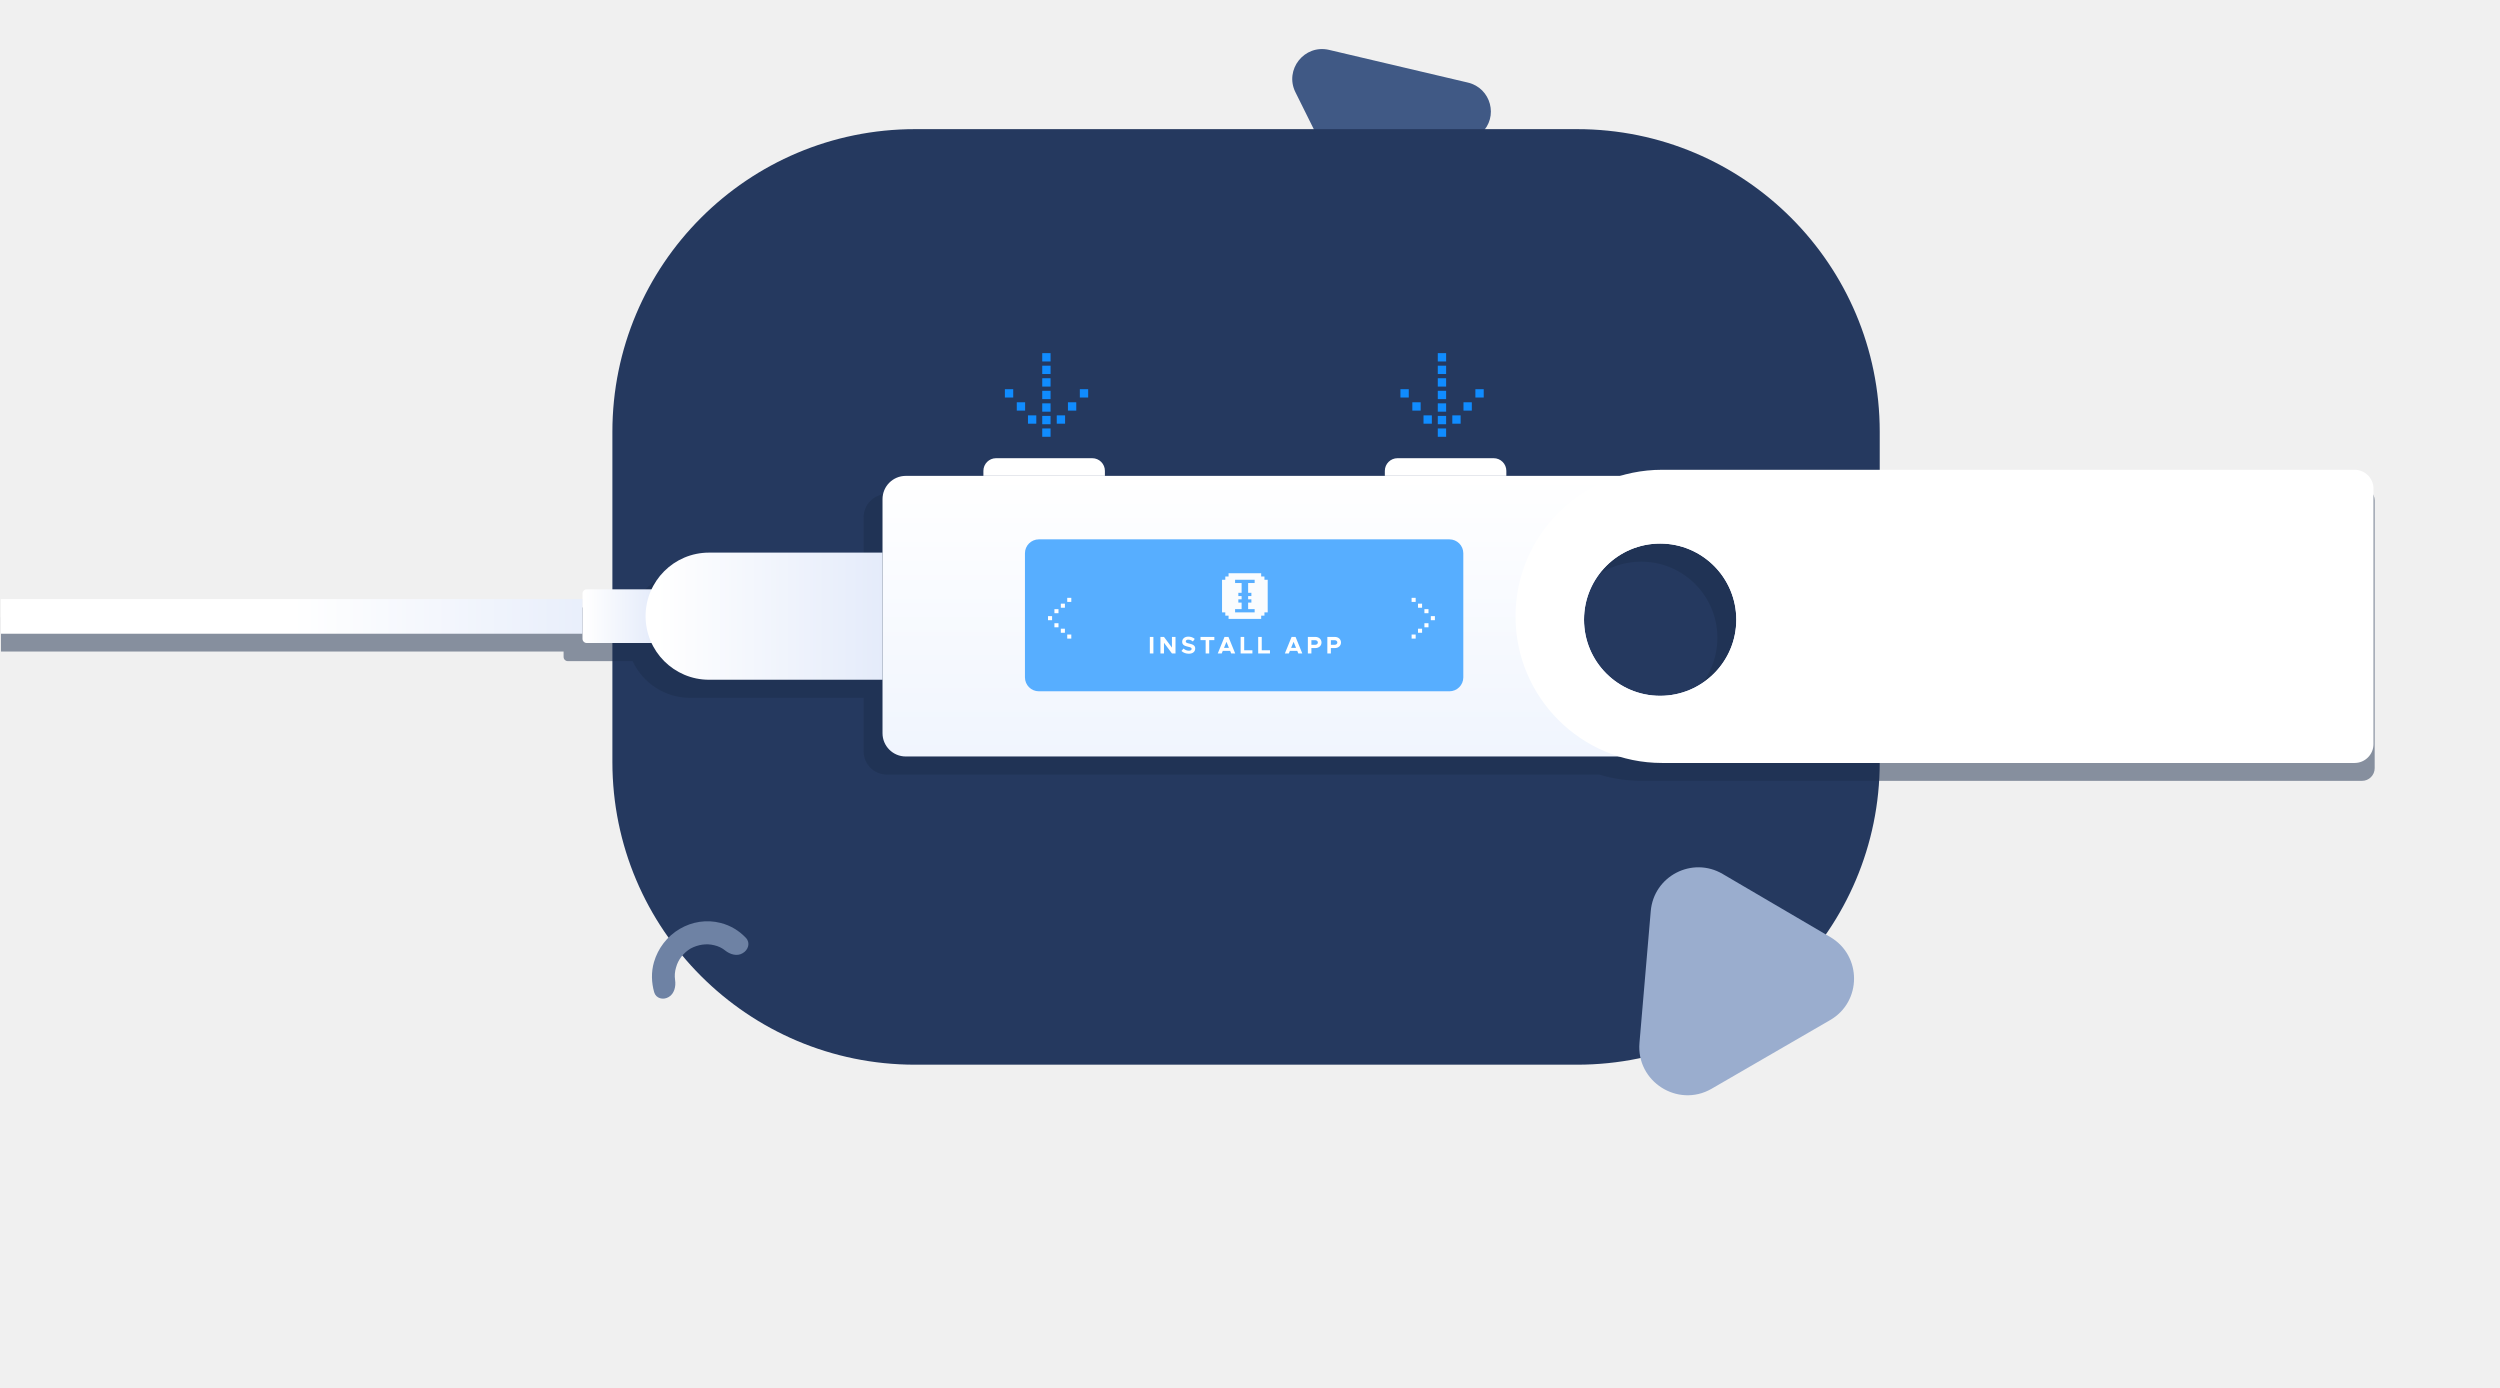
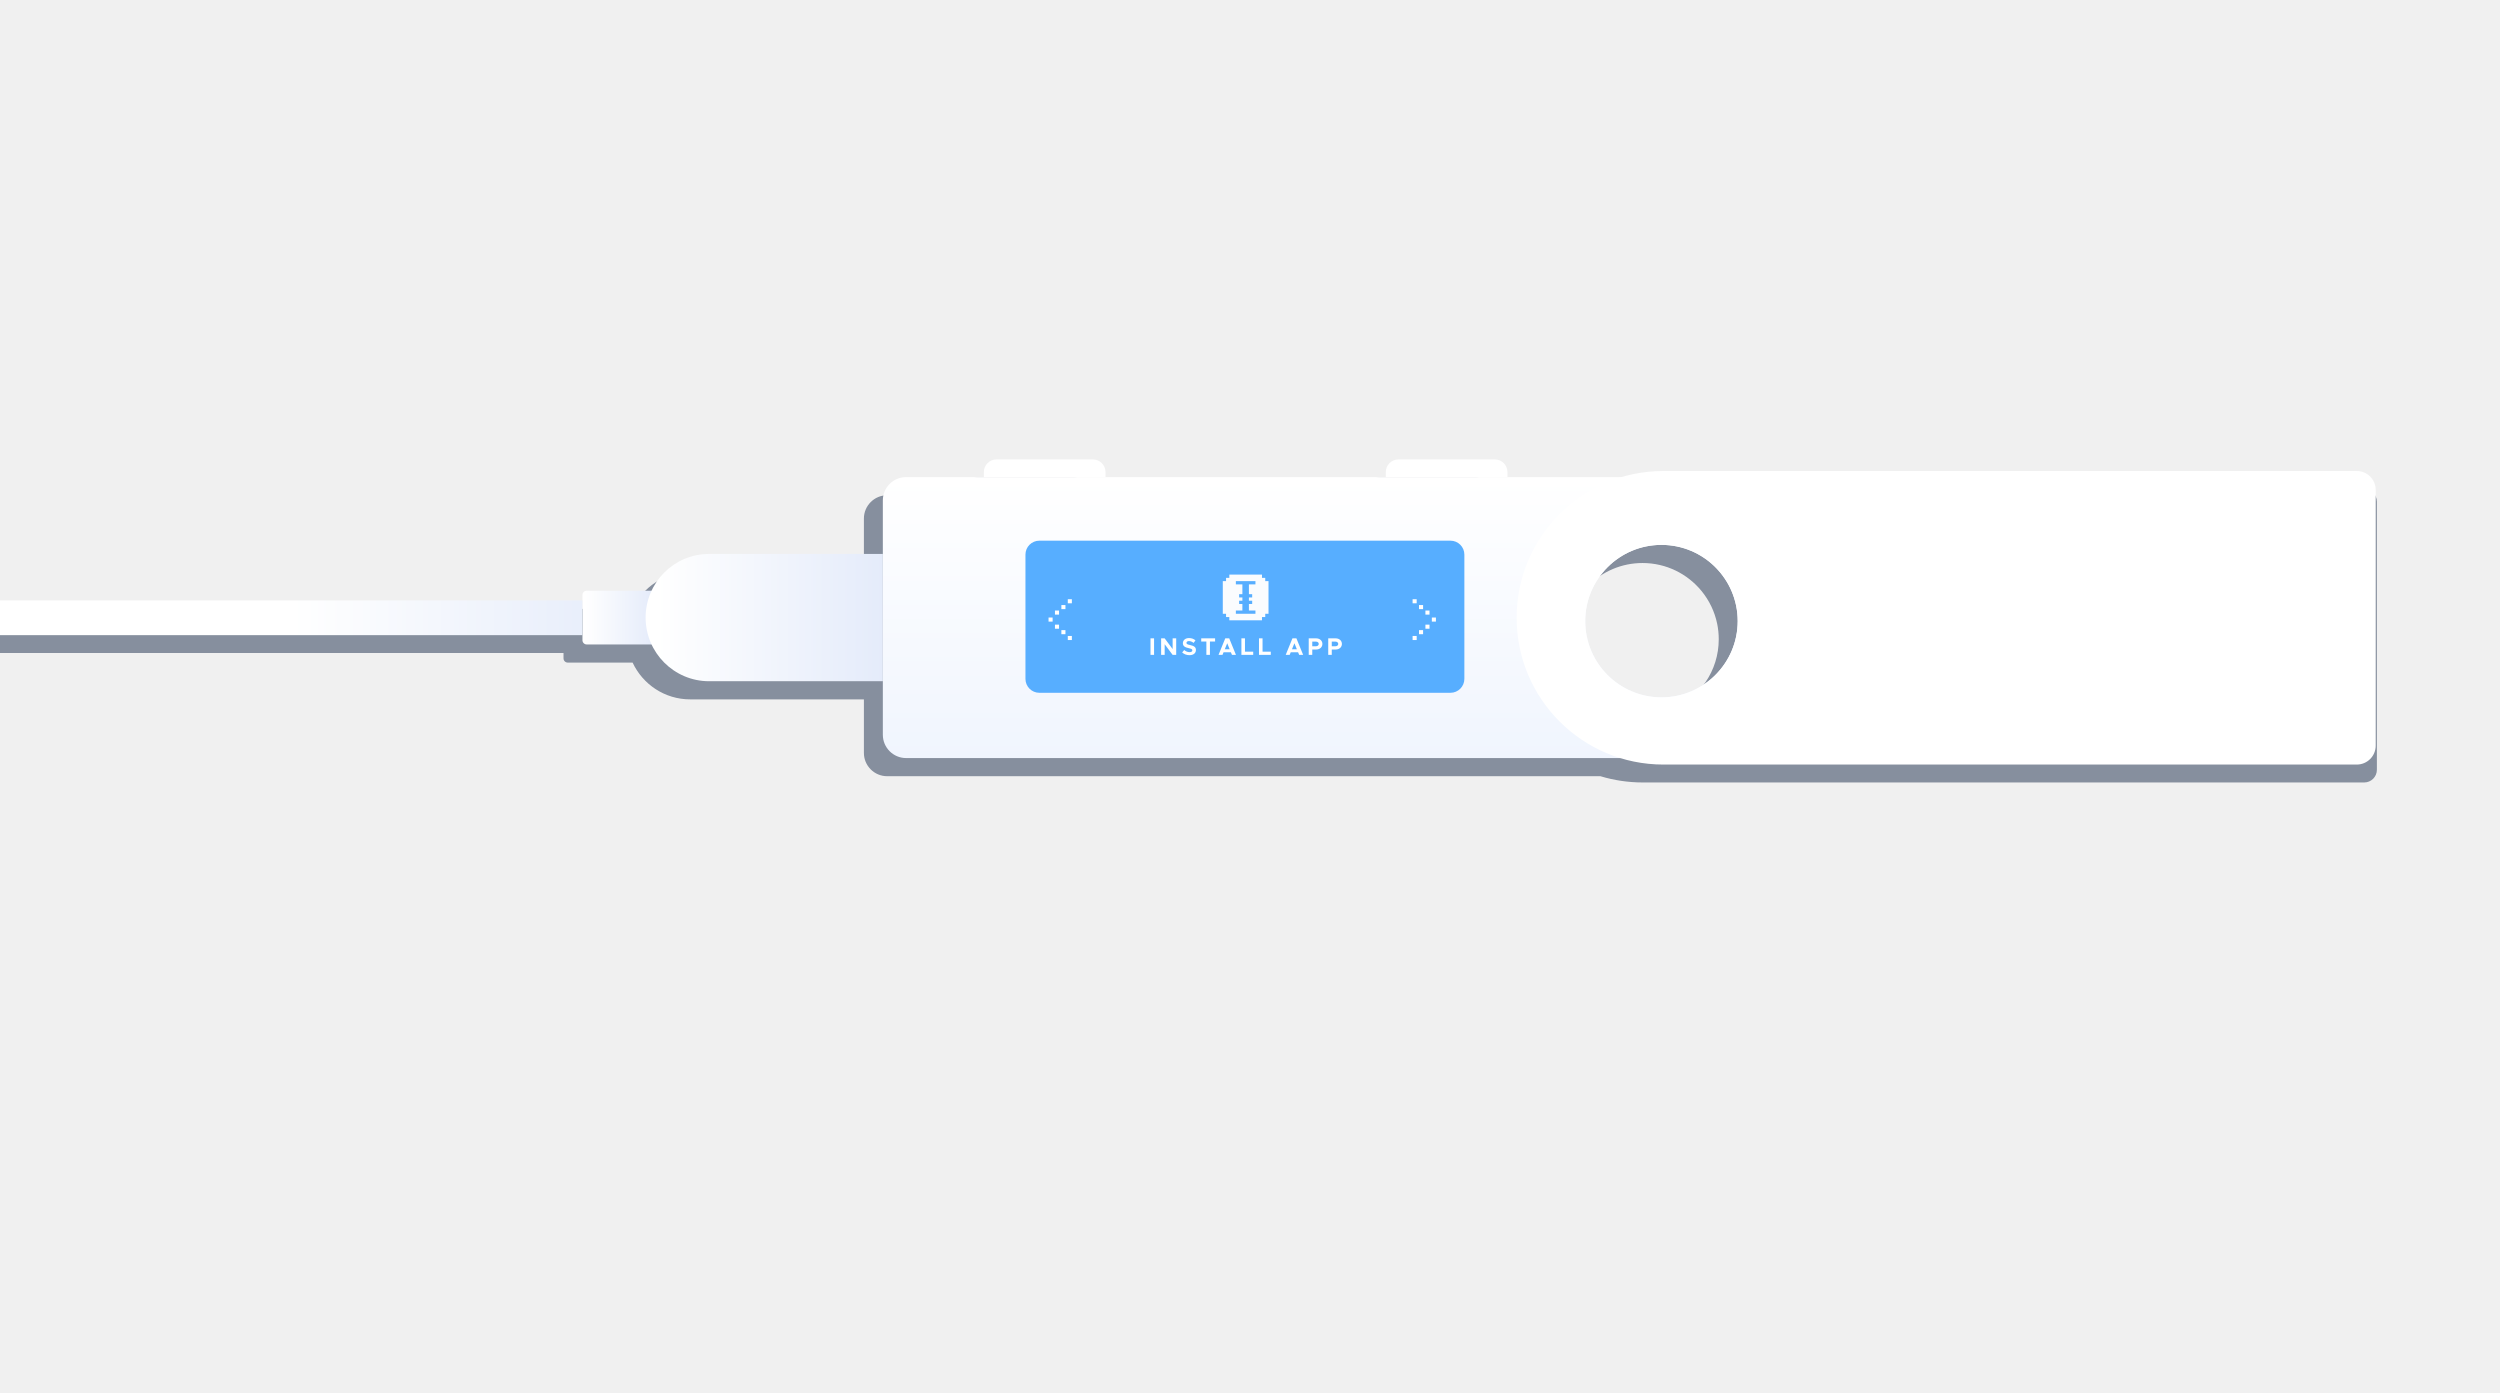
- <svg xmlns="http://www.w3.org/2000/svg" width="793" height="440" viewBox="0 0 793 440" fill="none">
-   <g clip-path="url(#clip0)">
-     <path d="M465.61 26.191C472.959 27.914 475.441 37.13 469.865 42.272L443.156 66.938C438.504 71.208 431.083 69.902 428.286 64.235L410.901 29.235C407.368 22.113 413.722 13.972 421.606 15.829L465.61 26.191Z" fill="#405985" />
-     <rect x="194.25" y="40.964" width="402" height="296.757" rx="96" fill="#25395F" />
-     <path d="M212.119 316.251C210.357 317.325 208.086 316.711 207.507 314.751C206.645 311.699 206.513 308.372 207.438 305.19C208.711 300.814 211.59 297.017 215.572 294.67C219.554 292.322 224.181 291.623 228.551 292.751C231.744 293.548 234.518 295.265 236.634 297.53C238.044 299.04 237.4 301.34 235.553 302.364C233.791 303.438 231.57 302.738 230.009 301.489C228.997 300.672 227.833 300.118 226.519 299.824C224.027 299.199 221.373 299.642 219.068 300.867C216.797 302.228 215.096 304.382 214.437 306.905C214.04 308.185 213.95 309.527 214.131 310.793C214.474 312.965 213.831 315.264 212.119 316.251Z" fill="#6E82A4" />
-     <path d="M580.496 323.585C590.648 317.753 590.623 303.085 580.536 297.218L546.458 277.237C536.794 271.54 524.525 277.878 523.613 289.067L520.042 330.774C518.962 343.066 532.187 351.482 542.847 345.395L580.496 323.585Z" fill="#9AADCE" />
-     <path opacity="0.5" fill-rule="evenodd" clip-rule="evenodd" d="M471.812 155.111V156.699H507.256C511.523 155.407 516.05 154.713 520.739 154.713L749.224 154.713C751.446 154.713 753.247 156.514 753.247 158.736V243.664C753.247 245.886 751.446 247.688 749.223 247.688L520.739 247.688C516.051 247.688 511.525 246.994 507.258 245.703H281.31C277.237 245.703 273.934 242.401 273.934 238.327V221.363H218.898C210.824 221.363 203.861 216.583 200.658 209.707C200.641 209.708 200.625 209.709 200.608 209.709C200.591 209.71 200.575 209.71 200.558 209.71H180.113C179.372 209.71 178.771 209.11 178.771 208.369L178.772 206.67H0.25V195.731H178.772L178.771 194.033C178.771 193.292 179.372 192.692 180.113 192.692H200.558C200.591 192.692 200.625 192.693 200.658 192.695C203.861 185.819 210.824 181.038 218.898 181.038H273.934V164.075C273.934 160.001 277.237 156.699 281.31 156.699H305.933V155.111C305.933 152.889 307.734 151.088 309.956 151.088H340.452C342.674 151.088 344.475 152.889 344.475 155.111V156.699H433.27V155.111C433.27 152.889 435.071 151.088 437.293 151.088H467.789C470.011 151.088 471.812 152.889 471.812 155.111ZM544.75 202.316C544.75 207.318 543.23 211.964 540.626 215.818C536.286 222.242 528.936 226.465 520.6 226.465C512.772 226.465 505.813 222.741 501.401 216.967C498.295 212.903 496.45 207.825 496.45 202.315C496.451 195.647 499.154 189.609 503.524 185.239C507.894 180.869 513.931 178.166 520.6 178.166C528.133 178.166 534.861 181.615 539.29 187.02C541.722 189.989 543.461 193.547 544.26 197.449C544.581 199.021 544.75 200.649 544.75 202.316Z" fill="#1B2D4B" />
-     <path d="M207.899 188.285C207.899 187.544 207.299 186.943 206.558 186.943H186.113C185.372 186.943 184.772 187.544 184.772 188.285V202.621C184.772 203.361 185.372 203.962 186.113 203.962H206.558C207.299 203.962 207.899 203.361 207.899 202.621V188.285Z" fill="url(#paint0_linear)" />
-     <path d="M279.934 175.29H224.898C213.787 175.29 204.78 184.342 204.78 195.453C204.78 206.563 213.787 215.615 224.898 215.615H279.934V175.29Z" fill="url(#paint1_linear)" />
-     <path d="M0.25 190.016H184.725V201.016H0.25V190.016Z" fill="url(#paint2_linear)" />
-     <path d="M439.27 150.95H477.812V149.363C477.812 147.141 476.011 145.34 473.789 145.34H443.293C441.071 145.34 439.27 147.141 439.27 149.363V150.95Z" fill="white" />
-     <path d="M311.933 150.95H350.475V149.363C350.475 147.141 348.674 145.34 346.452 145.34H315.956C313.734 145.34 311.933 147.141 311.933 149.363V150.95Z" fill="white" />
-     <path fill-rule="evenodd" clip-rule="evenodd" d="M287.31 150.95C283.236 150.95 279.934 154.253 279.934 158.327V232.578C279.934 236.652 283.236 239.955 287.31 239.955H565.816C569.89 239.955 573.193 236.652 573.193 232.578V158.327C573.193 154.253 569.89 150.95 565.816 150.95H287.31ZM526.6 220.717C539.938 220.717 550.751 209.905 550.751 196.567C550.751 183.229 539.938 172.417 526.6 172.417C513.263 172.417 502.45 183.229 502.45 196.567C502.45 209.905 513.263 220.717 526.6 220.717Z" fill="url(#paint3_linear)" />
-     <path fill-rule="evenodd" clip-rule="evenodd" d="M527.225 149.015C501.544 149.015 480.725 169.833 480.725 195.515C480.725 221.196 501.544 242.015 527.225 242.015H746.873C750.187 242.015 752.873 239.328 752.873 236.015V155.015C752.873 151.701 750.187 149.015 746.873 149.015H527.225ZM526.601 220.716C539.938 220.716 550.751 209.904 550.751 196.566C550.751 183.228 539.938 172.416 526.601 172.416C513.263 172.416 502.45 183.228 502.45 196.566C502.45 209.904 513.263 220.716 526.601 220.716Z" fill="white" />
-     <rect x="325.115" y="171.084" width="139.046" height="48.194" rx="4.412" fill="#57AEFF" />
-     <rect x="333.722" y="196.727" width="1.293" height="1.293" transform="rotate(-180 333.722 196.727)" fill="white" />
-     <rect x="335.754" y="198.98" width="1.293" height="1.293" transform="rotate(-180 335.754 198.98)" fill="white" />
-     <rect width="1.293" height="1.293" transform="matrix(-1 -8.74228e-08 -8.74228e-08 1 335.754 193.218)" fill="white" />
-     <rect x="337.786" y="200.717" width="1.293" height="1.293" transform="rotate(-180 337.786 200.717)" fill="white" />
-     <rect width="1.293" height="1.293" transform="matrix(-1 -8.74228e-08 -8.74228e-08 1 337.786 191.48)" fill="white" />
-     <rect x="339.817" y="202.564" width="1.293" height="1.293" transform="rotate(-180 339.817 202.564)" fill="white" />
-     <rect width="1.293" height="1.293" transform="matrix(-1 -8.74228e-08 -8.74228e-08 1 339.818 189.633)" fill="white" />
-     <rect width="1.293" height="1.293" transform="matrix(1 -8.74228e-08 -8.74228e-08 -1 453.856 196.727)" fill="white" />
-     <rect width="1.293" height="1.293" transform="matrix(1 -8.74228e-08 -8.74228e-08 -1 451.824 198.98)" fill="white" />
-     <rect x="451.824" y="193.218" width="1.293" height="1.293" fill="white" />
-     <rect width="1.293" height="1.293" transform="matrix(1 -8.74228e-08 -8.74228e-08 -1 449.792 200.717)" fill="white" />
-     <rect x="449.792" y="191.48" width="1.293" height="1.293" fill="white" />
-     <rect width="1.293" height="1.293" transform="matrix(1 -8.74228e-08 -8.74228e-08 -1 447.761 202.564)" fill="white" />
-     <rect x="447.76" y="189.633" width="1.293" height="1.293" fill="white" />
-     <path d="M364.729 207.271H365.858V202.031H364.729V207.271ZM368.094 207.271H369.216V203.885L371.741 207.271H372.87V202.031H371.741V205.418L369.216 202.031H368.094V207.271ZM377.084 207.363C378.365 207.363 379.12 206.699 379.12 205.7C379.12 204.731 378.373 204.396 377.244 204.144C376.435 203.961 376.122 203.839 376.122 203.457C376.122 203.145 376.412 202.893 376.893 202.893C377.396 202.893 377.923 203.099 378.388 203.473L378.975 202.664C378.441 202.206 377.778 201.939 376.923 201.939C375.779 201.939 374.986 202.603 374.986 203.572C374.986 204.586 375.772 204.899 376.878 205.151C377.679 205.334 377.984 205.448 377.984 205.822C377.984 206.15 377.694 206.409 377.129 206.409C376.466 206.409 375.901 206.15 375.405 205.723L374.757 206.493C375.367 207.058 376.176 207.363 377.084 207.363ZM382.43 207.271H383.559V203.045H385.191V202.031H380.797V203.045H382.43V207.271ZM390.538 207.271H391.804L389.668 202.031H388.41L386.274 207.271H387.532L387.868 206.448H390.202L390.538 207.271ZM388.257 205.494L389.035 203.579L389.813 205.494H388.257ZM394.657 206.257V202.031H393.528V207.271H397.266V206.257H394.657ZM400.226 206.257V202.031H399.097V207.271H402.835V206.257H400.226ZM411.824 207.271H413.09L410.954 202.031H409.696L407.56 207.271H408.819L409.154 206.448H411.488L411.824 207.271ZM409.543 205.494L410.321 203.579L411.099 205.494H409.543ZM414.852 207.271H415.974V205.57H417.21C418.346 205.57 419.185 204.838 419.185 203.801C419.185 202.763 418.346 202.031 417.21 202.031H414.852V207.271ZM415.974 204.541V203.061H417.087C417.644 203.061 418.026 203.351 418.026 203.801C418.026 204.251 417.644 204.541 417.087 204.541H415.974ZM421.033 207.271H422.154V205.57H423.39C424.526 205.57 425.365 204.838 425.365 203.801C425.365 202.763 424.526 202.031 423.39 202.031H421.033V207.271ZM422.154 204.541V203.061H423.268C423.824 203.061 424.206 203.351 424.206 203.801C424.206 204.251 423.824 204.541 423.268 204.541H422.154Z" fill="white" />
-     <path fill-rule="evenodd" clip-rule="evenodd" d="M389.7 181.832V182.867H388.665V183.901H387.631V194.246H388.665V195.281H389.7V196.315H400.045V195.281H401.079V194.246H402.114V183.901H401.079V182.867H400.045V181.832H389.7ZM397.976 184.936V183.901H391.769V184.936H393.838V188.039H392.803V189.074H393.838V190.108H392.803V191.143H393.838V193.212H391.769V194.246H397.976V193.212H395.907V191.143H396.941V190.108H395.907V189.074H396.941V188.039H395.907V184.936L397.976 184.936Z" fill="#FAFCFE" />
-     <rect x="458.709" y="135.906" width="2.642" height="2.642" transform="rotate(90 458.709 135.906)" fill="#108CFF" />
-     <rect x="458.709" y="131.925" width="2.642" height="2.642" transform="rotate(90 458.709 131.925)" fill="#108CFF" />
-     <rect x="458.709" y="127.942" width="2.642" height="2.642" transform="rotate(90 458.709 127.942)" fill="#108CFF" />
-     <rect x="458.709" y="123.961" width="2.642" height="2.642" transform="rotate(90 458.709 123.961)" fill="#108CFF" />
-     <rect x="458.709" y="119.979" width="2.642" height="2.642" transform="rotate(90 458.709 119.979)" fill="#108CFF" />
-     <rect x="458.709" y="115.997" width="2.642" height="2.642" transform="rotate(90 458.709 115.997)" fill="#108CFF" />
-     <rect x="458.709" y="112.016" width="2.642" height="2.642" transform="rotate(90 458.709 112.016)" fill="#108CFF" />
-     <rect x="463.313" y="131.755" width="2.642" height="2.642" transform="rotate(90 463.313 131.755)" fill="#108CFF" />
-     <rect width="2.642" height="2.642" transform="matrix(-4.37114e-08 1 1 4.37114e-08 451.541 131.755)" fill="#108CFF" />
-     <rect x="466.861" y="127.604" width="2.642" height="2.642" transform="rotate(90 466.861 127.604)" fill="#108CFF" />
-     <rect width="2.642" height="2.642" transform="matrix(-4.37114e-08 1 1 4.37114e-08 447.992 127.604)" fill="#108CFF" />
-     <rect x="470.635" y="123.453" width="2.642" height="2.642" transform="rotate(90 470.635 123.453)" fill="#108CFF" />
-     <rect width="2.642" height="2.642" transform="matrix(-4.37114e-08 1 1 4.37114e-08 444.218 123.453)" fill="#108CFF" />
-     <rect x="333.241" y="135.906" width="2.642" height="2.642" transform="rotate(90 333.241 135.906)" fill="#108CFF" />
-     <rect x="333.241" y="131.925" width="2.642" height="2.642" transform="rotate(90 333.241 131.925)" fill="#108CFF" />
-     <rect x="333.241" y="127.942" width="2.642" height="2.642" transform="rotate(90 333.241 127.942)" fill="#108CFF" />
-     <rect x="333.241" y="123.961" width="2.642" height="2.642" transform="rotate(90 333.241 123.961)" fill="#108CFF" />
-     <rect x="333.241" y="119.979" width="2.642" height="2.642" transform="rotate(90 333.241 119.979)" fill="#108CFF" />
-     <rect x="333.241" y="115.997" width="2.642" height="2.642" transform="rotate(90 333.241 115.997)" fill="#108CFF" />
-     <rect x="333.241" y="112.016" width="2.642" height="2.642" transform="rotate(90 333.241 112.016)" fill="#108CFF" />
-     <rect x="337.844" y="131.755" width="2.642" height="2.642" transform="rotate(90 337.844 131.755)" fill="#108CFF" />
-     <rect width="2.642" height="2.642" transform="matrix(-4.37114e-08 1 1 4.37114e-08 326.072 131.755)" fill="#108CFF" />
-     <rect x="341.392" y="127.604" width="2.642" height="2.642" transform="rotate(90 341.392 127.604)" fill="#108CFF" />
-     <rect width="2.642" height="2.642" transform="matrix(-4.37114e-08 1 1 4.37114e-08 322.523 127.604)" fill="#108CFF" />
-     <rect x="345.166" y="123.453" width="2.642" height="2.642" transform="rotate(90 345.166 123.453)" fill="#108CFF" />
-     <rect width="2.642" height="2.642" transform="matrix(-4.37114e-08 1 1 4.37114e-08 318.75 123.453)" fill="#108CFF" />
-   </g>
+ <svg xmlns="http://www.w3.org/2000/svg" width="792" height="441" viewBox="0 0 792 441" fill="none">
+   <path opacity="0.5" fill-rule="evenodd" clip-rule="evenodd" d="M471.562 155.31V156.897H507.006C511.273 155.606 515.8 154.912 520.489 154.912L748.974 154.912C751.196 154.912 752.997 156.713 752.997 158.935V243.863C752.997 246.085 751.196 247.887 748.973 247.887L520.489 247.887C515.801 247.887 511.275 247.193 507.008 245.902H281.06C276.987 245.902 273.684 242.599 273.684 238.525V221.562H218.648C210.574 221.562 203.611 216.782 200.408 209.905C200.391 209.907 200.375 209.908 200.358 209.908C200.341 209.909 200.325 209.909 200.308 209.909H179.863C179.122 209.909 178.521 209.309 178.521 208.568L178.522 206.869H0V195.93H178.522L178.521 194.232C178.521 193.491 179.122 192.891 179.863 192.891H200.308C200.341 192.891 200.375 192.892 200.408 192.894C203.611 186.017 210.574 181.237 218.648 181.237H273.684V164.274C273.684 160.2 276.987 156.897 281.06 156.897H305.683V155.31C305.683 153.088 307.484 151.287 309.706 151.287H340.202C342.424 151.287 344.225 153.088 344.225 155.31V156.897H433.02V155.31C433.02 153.088 434.821 151.287 437.043 151.287H467.539C469.761 151.287 471.562 153.088 471.562 155.31ZM544.5 202.515C544.5 207.516 542.98 212.163 540.376 216.017C536.036 222.441 528.686 226.664 520.35 226.664C512.522 226.664 505.563 222.939 501.151 217.166C498.045 213.102 496.2 208.024 496.2 202.514C496.201 195.845 498.904 189.808 503.274 185.438C507.644 181.068 513.681 178.365 520.35 178.365C527.883 178.365 534.611 181.814 539.04 187.219C541.472 190.187 543.211 193.746 544.01 197.648C544.331 199.22 544.5 200.847 544.5 202.515Z" fill="#1B2D4B" />
+   <path d="M207.649 188.484C207.649 187.743 207.049 187.143 206.308 187.143H185.863C185.122 187.143 184.522 187.743 184.522 188.484V202.82C184.522 203.561 185.122 204.161 185.863 204.161H206.308C207.049 204.161 207.649 203.561 207.649 202.82V188.484Z" fill="url(#paint0_linear)" />
+   <path d="M279.684 175.489H224.648C213.537 175.489 204.53 184.541 204.53 195.652V195.652C204.53 206.762 213.537 215.814 224.648 215.814H279.684V175.489Z" fill="url(#paint1_linear)" />
+   <path d="M0 190.215H184.475V201.215H0V190.215Z" fill="url(#paint2_linear)" />
+   <path d="M439.02 151.15H477.562V149.563C477.562 147.341 475.761 145.539 473.539 145.539H443.043C440.821 145.539 439.02 147.341 439.02 149.563V151.15Z" fill="white" />
+   <path d="M311.683 151.15H350.225V149.563C350.225 147.341 348.424 145.539 346.202 145.539H315.706C313.484 145.539 311.683 147.341 311.683 149.563V151.15Z" fill="white" />
+   <path fill-rule="evenodd" clip-rule="evenodd" d="M287.06 151.149C282.986 151.149 279.684 154.451 279.684 158.525V232.777C279.684 236.851 282.986 240.154 287.06 240.154H565.566C569.64 240.154 572.943 236.851 572.943 232.777V158.525C572.943 154.451 569.64 151.149 565.566 151.149H287.06ZM526.35 220.916C539.688 220.916 550.501 210.104 550.501 196.766C550.501 183.428 539.688 172.616 526.35 172.616C513.013 172.616 502.2 183.428 502.2 196.766C502.2 210.104 513.013 220.916 526.35 220.916Z" fill="url(#paint3_linear)" />
+   <path fill-rule="evenodd" clip-rule="evenodd" d="M526.975 149.214C501.294 149.214 480.475 170.033 480.475 195.714C480.475 221.395 501.294 242.214 526.975 242.214H746.623C749.937 242.214 752.623 239.528 752.623 236.214V155.214C752.623 151.901 749.937 149.214 746.623 149.214H526.975ZM526.351 220.916C539.688 220.916 550.501 210.104 550.501 196.766C550.501 183.428 539.688 172.616 526.351 172.616C513.013 172.616 502.2 183.428 502.2 196.766C502.2 210.104 513.013 220.916 526.351 220.916Z" fill="white" />
+   <rect x="324.865" y="171.284" width="139.046" height="48.194" rx="4.412" fill="#57AEFF" />
+   <rect x="333.472" y="196.926" width="1.293" height="1.293" transform="rotate(-180 333.472 196.926)" fill="white" />
+   <rect x="335.504" y="199.18" width="1.293" height="1.293" transform="rotate(-180 335.504 199.18)" fill="white" />
+   <rect width="1.293" height="1.293" transform="matrix(-1 -8.74228e-08 -8.74228e-08 1 335.504 193.417)" fill="white" />
+   <rect x="337.536" y="200.917" width="1.293" height="1.293" transform="rotate(-180 337.536 200.917)" fill="white" />
+   <rect width="1.293" height="1.293" transform="matrix(-1 -8.74228e-08 -8.74228e-08 1 337.536 191.68)" fill="white" />
+   <rect x="339.567" y="202.764" width="1.293" height="1.293" transform="rotate(-180 339.567 202.764)" fill="white" />
+   <rect width="1.293" height="1.293" transform="matrix(-1 -8.74228e-08 -8.74228e-08 1 339.568 189.833)" fill="white" />
+   <rect width="1.293" height="1.293" transform="matrix(1 -8.74228e-08 -8.74228e-08 -1 453.606 196.926)" fill="white" />
+   <rect width="1.293" height="1.293" transform="matrix(1 -8.74228e-08 -8.74228e-08 -1 451.574 199.18)" fill="white" />
+   <rect x="451.574" y="193.417" width="1.293" height="1.293" fill="white" />
+   <rect width="1.293" height="1.293" transform="matrix(1 -8.74228e-08 -8.74228e-08 -1 449.542 200.917)" fill="white" />
+   <rect x="449.542" y="191.68" width="1.293" height="1.293" fill="white" />
+   <rect width="1.293" height="1.293" transform="matrix(1 -8.74228e-08 -8.74228e-08 -1 447.511 202.764)" fill="white" />
+   <rect x="447.51" y="189.833" width="1.293" height="1.293" fill="white" />
+   <path d="M364.479 207.47H365.608V202.23H364.479V207.47ZM367.844 207.47H368.966V204.083L371.491 207.47H372.62V202.23H371.491V205.617L368.966 202.23H367.844V207.47ZM376.834 207.562C378.115 207.562 378.87 206.898 378.87 205.899C378.87 204.93 378.123 204.594 376.994 204.343C376.185 204.16 375.872 204.037 375.872 203.656C375.872 203.343 376.162 203.092 376.643 203.092C377.146 203.092 377.673 203.298 378.138 203.671L378.725 202.863C378.191 202.405 377.528 202.138 376.673 202.138C375.529 202.138 374.736 202.802 374.736 203.77C374.736 204.785 375.522 205.098 376.628 205.35C377.429 205.533 377.734 205.647 377.734 206.021C377.734 206.349 377.444 206.608 376.879 206.608C376.216 206.608 375.651 206.349 375.155 205.922L374.507 206.692C375.117 207.257 375.926 207.562 376.834 207.562ZM382.18 207.47H383.309V203.244H384.941V202.23H380.547V203.244H382.18V207.47ZM390.288 207.47H391.554L389.418 202.23H388.16L386.024 207.47H387.282L387.618 206.646H389.952L390.288 207.47ZM388.007 205.693L388.785 203.778L389.563 205.693H388.007ZM394.407 206.456V202.23H393.278V207.47H397.016V206.456H394.407ZM399.976 206.456V202.23H398.847V207.47H402.585V206.456H399.976ZM411.574 207.47H412.84L410.704 202.23H409.446L407.31 207.47H408.569L408.904 206.646H411.238L411.574 207.47ZM409.293 205.693L410.071 203.778L410.849 205.693H409.293ZM414.602 207.47H415.724V205.769H416.96C418.096 205.769 418.935 205.037 418.935 203.999C418.935 202.962 418.096 202.23 416.96 202.23H414.602V207.47ZM415.724 204.739V203.259H416.837C417.394 203.259 417.776 203.549 417.776 203.999C417.776 204.449 417.394 204.739 416.837 204.739H415.724ZM420.783 207.47H421.904V205.769H423.14C424.276 205.769 425.115 205.037 425.115 203.999C425.115 202.962 424.276 202.23 423.14 202.23H420.783V207.47ZM421.904 204.739V203.259H423.018C423.574 203.259 423.956 203.549 423.956 203.999C423.956 204.449 423.574 204.739 423.018 204.739H421.904Z" fill="white" />
+   <path fill-rule="evenodd" clip-rule="evenodd" d="M389.45 182.031V183.066H388.415V184.1H387.381V194.445H388.415V195.48H389.45V196.514H399.795V195.48H400.829V194.445H401.864V184.1H400.829V183.066H399.795V182.031H389.45ZM397.726 185.135V184.1H391.519V185.135H393.588V188.238H392.553V189.273H393.588V190.307H392.553V191.342H393.588V193.411H391.519V194.445H397.726V193.411H395.657V191.342H396.691V190.307H395.657V189.273H396.691V188.238H395.657V185.135L397.726 185.135Z" fill="#FAFCFE" />
  <defs>
-     <linearGradient id="paint0_linear" x1="185.603" y1="194.281" x2="207.651" y2="194.281" gradientUnits="userSpaceOnUse">
+     <linearGradient id="paint0_linear" x1="185.353" y1="194.48" x2="207.401" y2="194.48" gradientUnits="userSpaceOnUse">
      <stop stop-color="white" />
      <stop offset="1" stop-color="#E4EBFA" />
    </linearGradient>
-     <linearGradient id="paint1_linear" x1="208.399" y1="198.018" x2="280.522" y2="198.018" gradientUnits="userSpaceOnUse">
+     <linearGradient id="paint1_linear" x1="208.149" y1="198.217" x2="280.272" y2="198.217" gradientUnits="userSpaceOnUse">
      <stop stop-color="white" />
      <stop offset="1" stop-color="#E4EBFA" />
    </linearGradient>
-     <linearGradient id="paint2_linear" x1="92.488" y1="190.016" x2="204.204" y2="190.016" gradientUnits="userSpaceOnUse">
+     <linearGradient id="paint2_linear" x1="92.238" y1="190.215" x2="203.954" y2="190.215" gradientUnits="userSpaceOnUse">
      <stop stop-color="white" />
      <stop offset="1" stop-color="#E4EBFA" />
    </linearGradient>
-     <linearGradient id="paint3_linear" x1="426.563" y1="150.95" x2="426.563" y2="240.764" gradientUnits="userSpaceOnUse">
+     <linearGradient id="paint3_linear" x1="426.313" y1="151.149" x2="426.313" y2="240.963" gradientUnits="userSpaceOnUse">
      <stop stop-color="white" />
      <stop offset="1" stop-color="#F0F5FE" />
    </linearGradient>
-     <clipPath id="clip0">
-       <rect width="792" height="440" fill="white" transform="translate(0.25)" />
-     </clipPath>
  </defs>
</svg>
